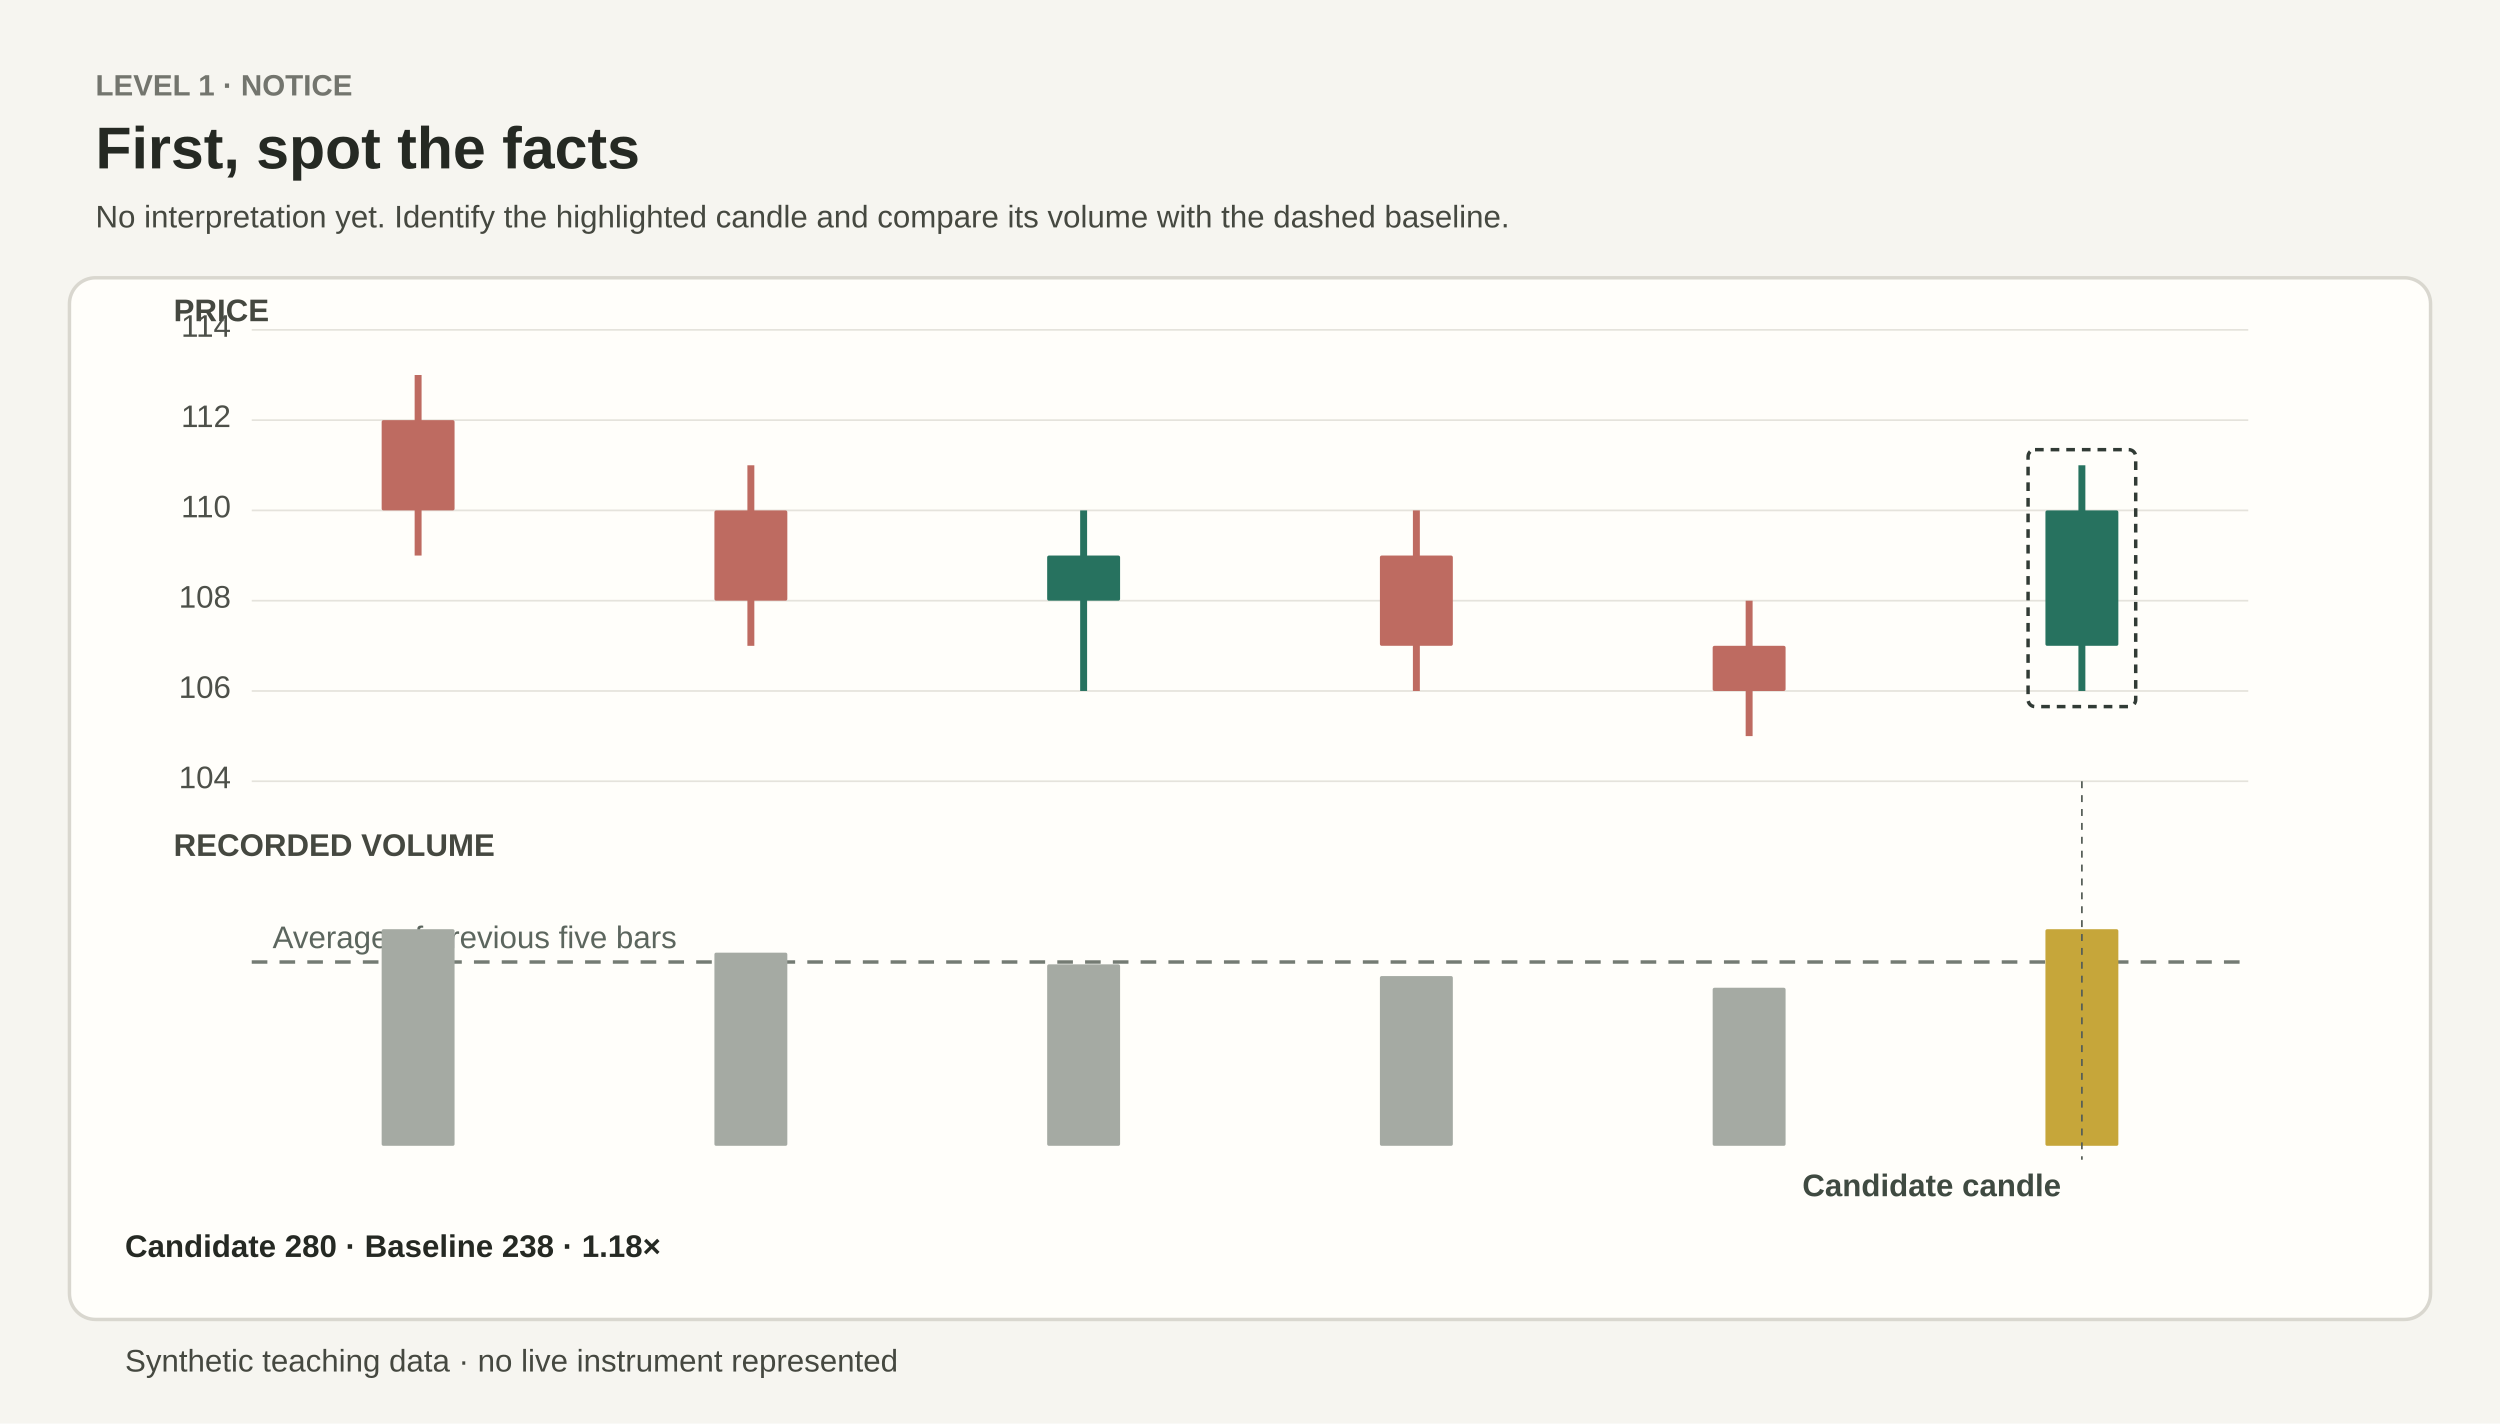
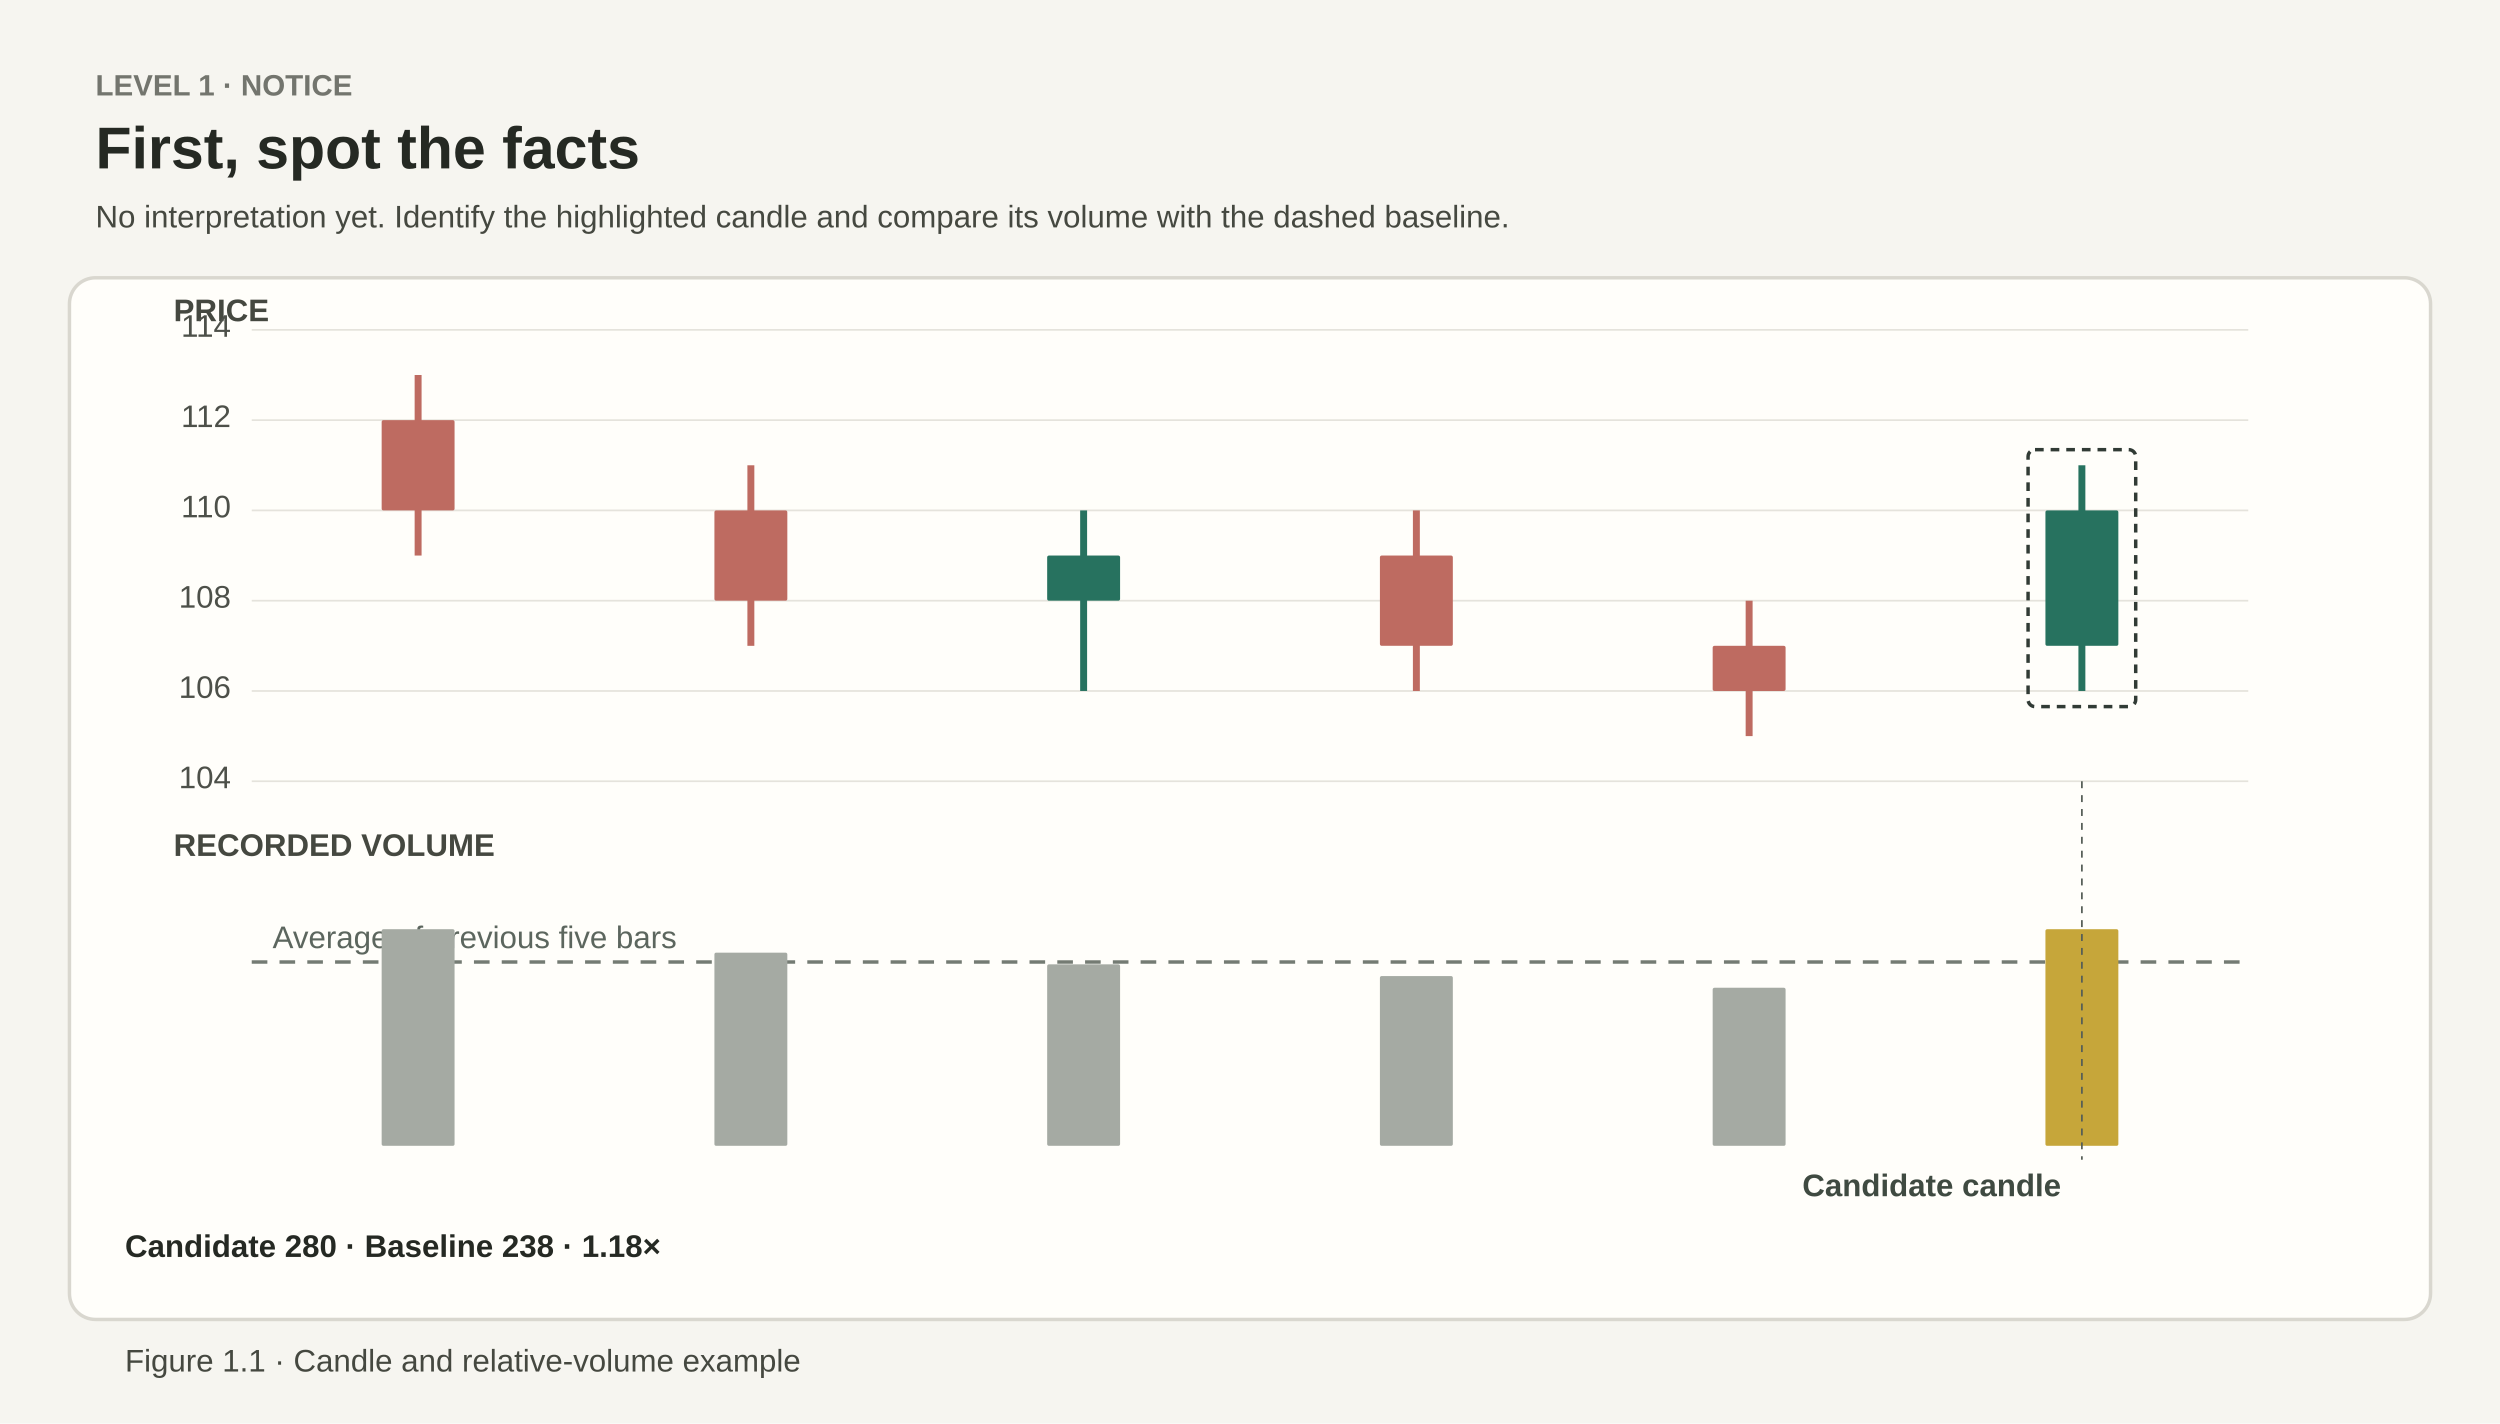
<svg xmlns="http://www.w3.org/2000/svg" width="1440" height="820" viewBox="0 0 1440 820" role="img" aria-labelledby="t d">
  <rect width="1440" height="820" fill="#f6f5f0" />
  <text x="55" y="55" font-family="Arial,Helvetica,sans-serif" font-size="17" font-weight="700" fill="#73756e">LEVEL 1 · NOTICE</text>
  <text x="55" y="97" font-family="Arial,Helvetica,sans-serif" font-size="34" font-weight="700" fill="#252923">First, spot the facts</text>
  <text x="55" y="131" font-family="Arial,Helvetica,sans-serif" font-size="18" fill="#454840">No interpretation yet. Identify the highlighted candle and compare its volume with the dashed baseline.</text>
  <rect x="40" y="160" width="1360" height="600" rx="15" fill="#fffefa" stroke="#d9d7cf" stroke-width="2" />
  <text x="100" y="185" font-family="Arial,Helvetica,sans-serif" font-size="18" font-weight="700" fill="#454840">PRICE</text>
  <line x1="145" y1="450" x2="1295" y2="450" stroke="#e5e3dc" />
  <text x="133" y="454" text-anchor="end" font-family="Arial,Helvetica,sans-serif" font-size="18" fill="#4d5049">104</text>
  <line x1="145" y1="398" x2="1295" y2="398" stroke="#e5e3dc" />
  <text x="133" y="402" text-anchor="end" font-family="Arial,Helvetica,sans-serif" font-size="18" fill="#4d5049">106</text>
  <line x1="145" y1="346" x2="1295" y2="346" stroke="#e5e3dc" />
  <text x="133" y="350" text-anchor="end" font-family="Arial,Helvetica,sans-serif" font-size="18" fill="#4d5049">108</text>
  <line x1="145" y1="294" x2="1295" y2="294" stroke="#e5e3dc" />
  <text x="133" y="298" text-anchor="end" font-family="Arial,Helvetica,sans-serif" font-size="18" fill="#4d5049">110</text>
  <line x1="145" y1="242" x2="1295" y2="242" stroke="#e5e3dc" />
  <text x="133" y="246" text-anchor="end" font-family="Arial,Helvetica,sans-serif" font-size="18" fill="#4d5049">112</text>
  <line x1="145" y1="190" x2="1295" y2="190" stroke="#e5e3dc" />
  <text x="133" y="194" text-anchor="end" font-family="Arial,Helvetica,sans-serif" font-size="18" fill="#4d5049">114</text>
  <line x1="240.833" y1="216" x2="240.833" y2="320" stroke="#be6b61" stroke-width="4" />
  <rect x="219.833" y="242" width="42" height="52" rx="1" fill="#be6b61" />
  <line x1="432.5" y1="268" x2="432.5" y2="372" stroke="#be6b61" stroke-width="4" />
  <rect x="411.5" y="294" width="42" height="52" rx="1" fill="#be6b61" />
  <line x1="624.167" y1="294" x2="624.167" y2="398" stroke="#27725f" stroke-width="4" />
  <rect x="603.167" y="320" width="42" height="26" rx="1" fill="#27725f" />
  <line x1="815.833" y1="294" x2="815.833" y2="398" stroke="#be6b61" stroke-width="4" />
  <rect x="794.833" y="320" width="42" height="52" rx="1" fill="#be6b61" />
  <line x1="1007.5" y1="346" x2="1007.5" y2="424" stroke="#be6b61" stroke-width="4" />
  <rect x="986.5" y="372" width="42" height="26" rx="1" fill="#be6b61" />
  <rect x="1168.167" y="259" width="62" height="148" rx="4" fill="none" stroke="#313b35" stroke-width="2" stroke-dasharray="5 4" />
  <line x1="1199.167" y1="268" x2="1199.167" y2="398" stroke="#27725f" stroke-width="4" />
  <rect x="1178.167" y="294" width="42" height="78" rx="1" fill="#27725f" />
  <text x="100" y="493" font-family="Arial,Helvetica,sans-serif" font-size="18" font-weight="700" fill="#454840">RECORDED VOLUME</text>
  <line x1="145" y1="554.116" x2="1295" y2="554.116" stroke="#747b73" stroke-width="2" stroke-dasharray="9 7" />
  <rect x="153" y="532.116" width="285" height="19" fill="#fffefa" />
  <text x="157" y="546.116" font-family="Arial,Helvetica,sans-serif" font-size="18" fill="#5c665e">Average of previous five bars</text>
  <rect x="219.833" y="535.233" width="42" height="124.767" rx="1" fill="#a5aaa3" />
  <rect x="411.5" y="548.721" width="42" height="111.279" rx="1" fill="#a5aaa3" />
  <rect x="603.167" y="555.465" width="42" height="104.535" rx="1" fill="#a5aaa3" />
  <rect x="794.833" y="562.209" width="42" height="97.791" rx="1" fill="#a5aaa3" />
  <rect x="986.5" y="568.953" width="42" height="91.047" rx="1" fill="#a5aaa3" />
  <rect x="1178.167" y="535.233" width="42" height="124.767" rx="1" fill="#c6a63a" />
  <line x1="1199.167" y1="450" x2="1199.167" y2="668" stroke="#555d56" stroke-dasharray="4 4" />
  <text x="1187.167" y="689" text-anchor="end" font-family="Arial,Helvetica,sans-serif" font-size="18" font-weight="700" fill="#3f4a41">Candidate candle</text>
  <text x="72" y="724" font-family="Arial,Helvetica,sans-serif" font-size="18" font-weight="700" fill="#252923">Candidate 280 · Baseline 238 · 1.18×</text>
-   <text x="72" y="790" font-family="Arial,Helvetica,sans-serif" font-size="18" fill="#454840">Synthetic teaching data · no live instrument represented</text>
+   <text x="72" y="790" font-family="Arial,Helvetica,sans-serif" font-size="18" fill="#454840">Figure 1.1 · Candle and relative-volume example</text>
</svg>
